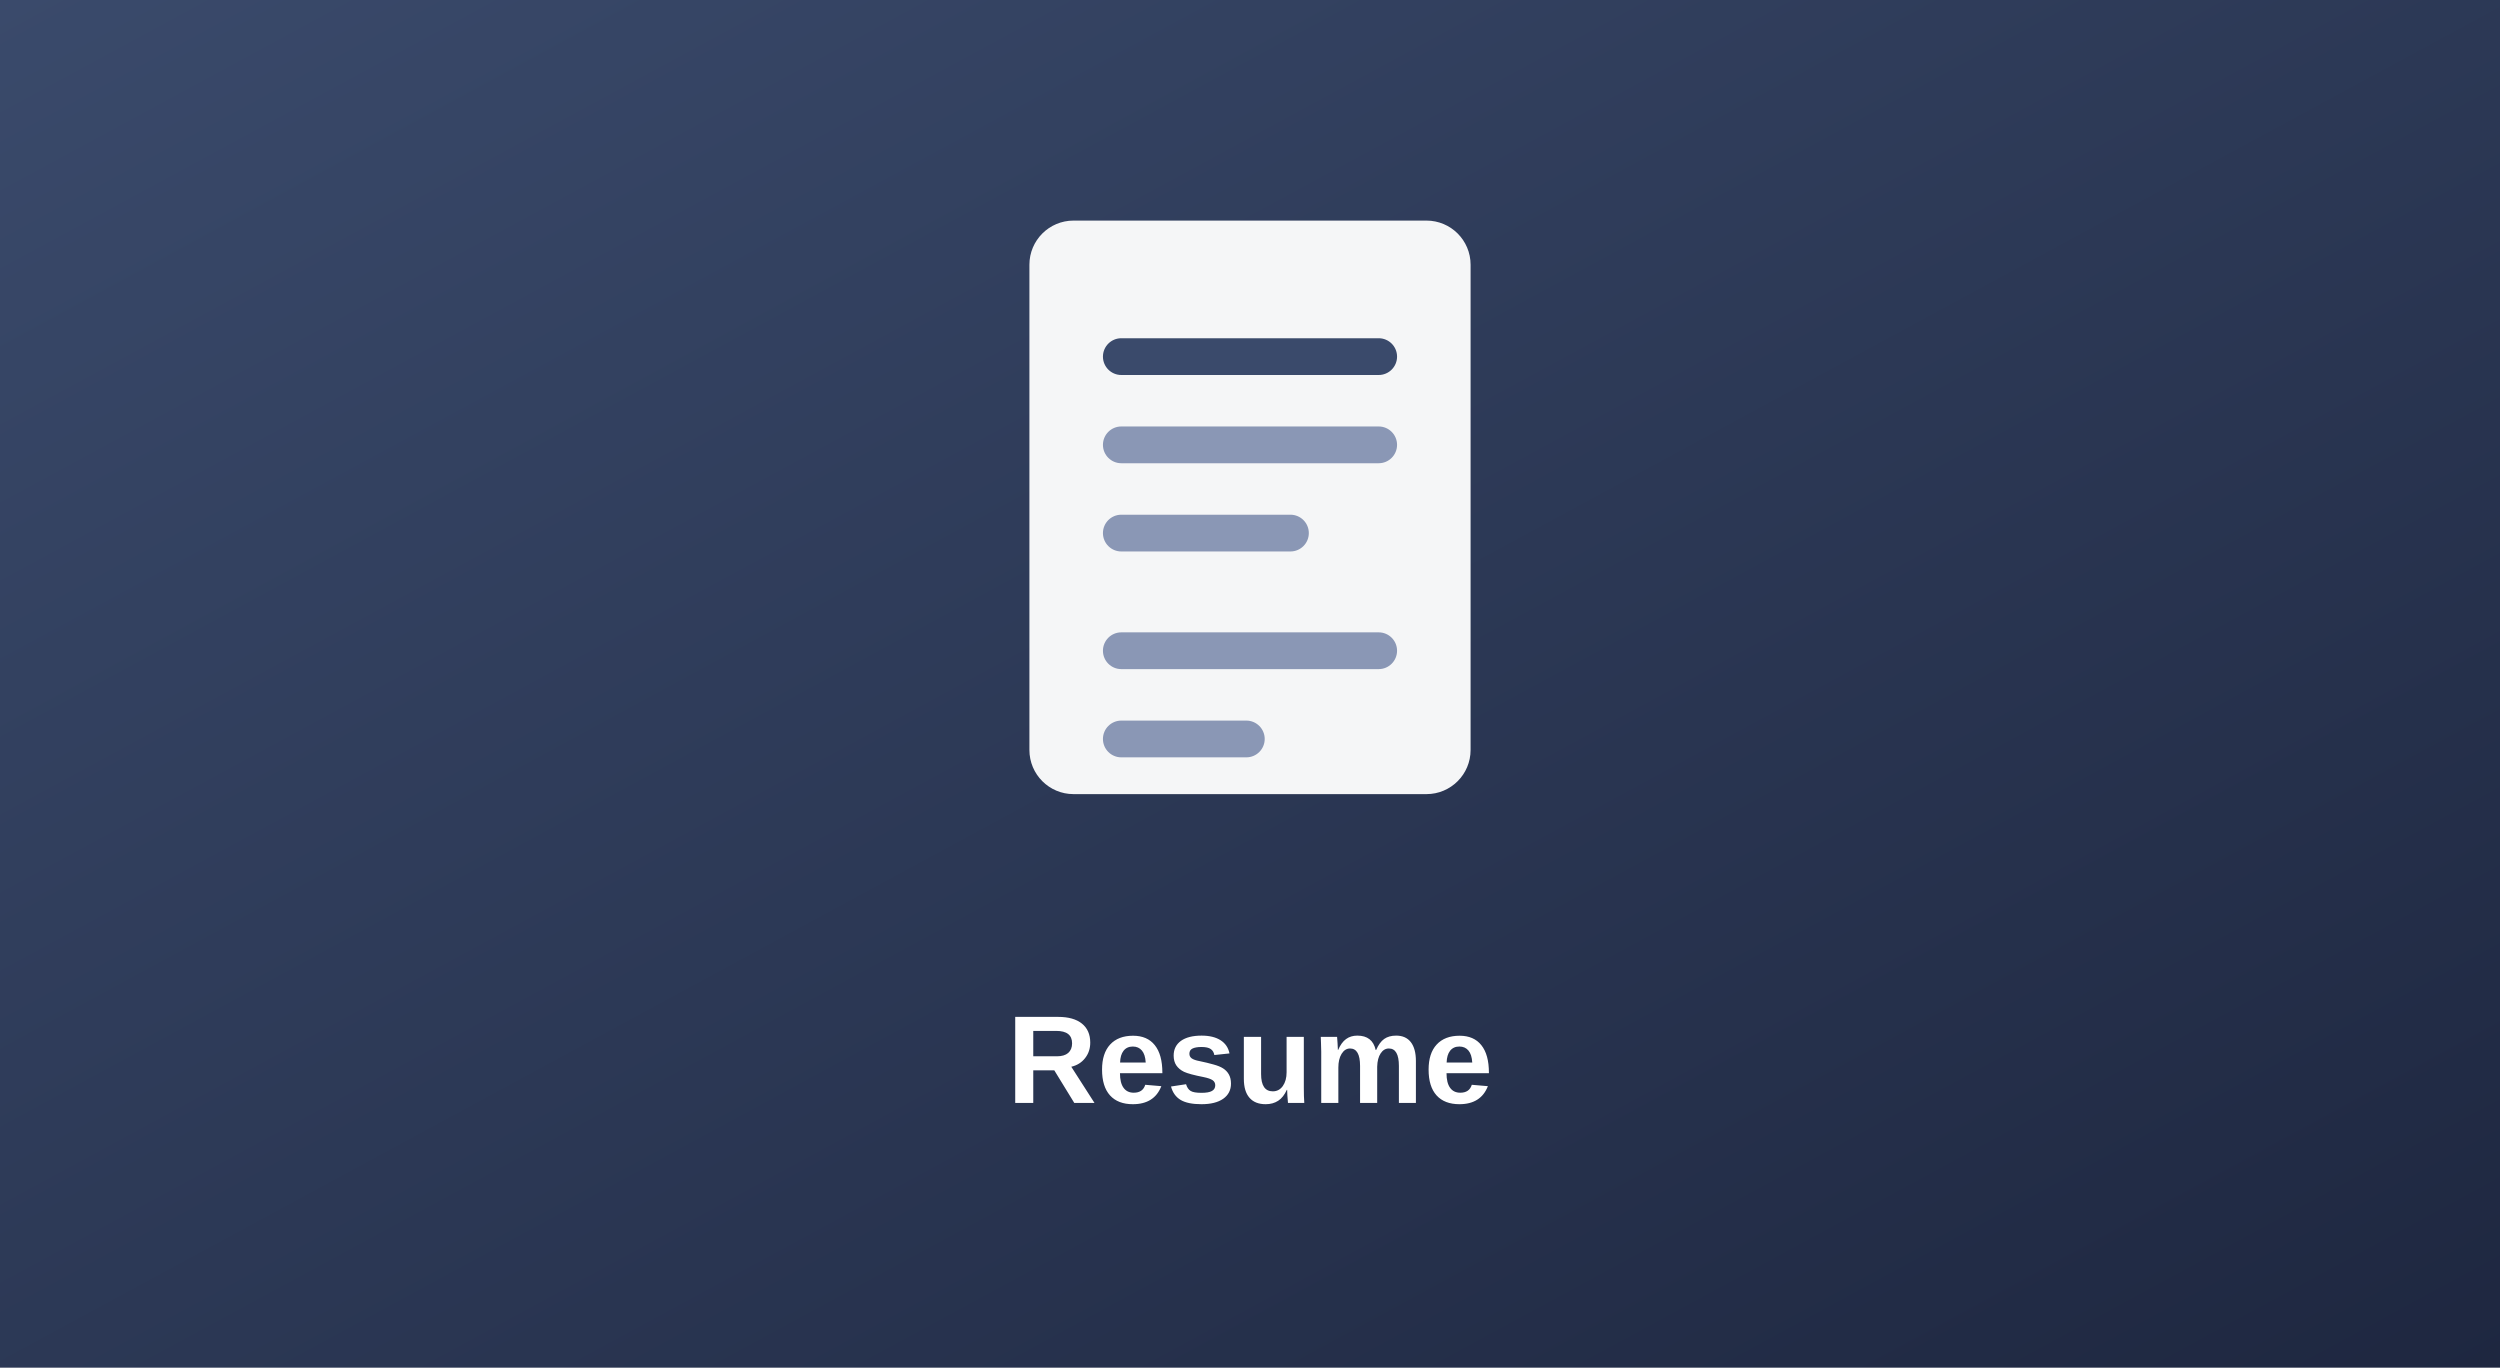
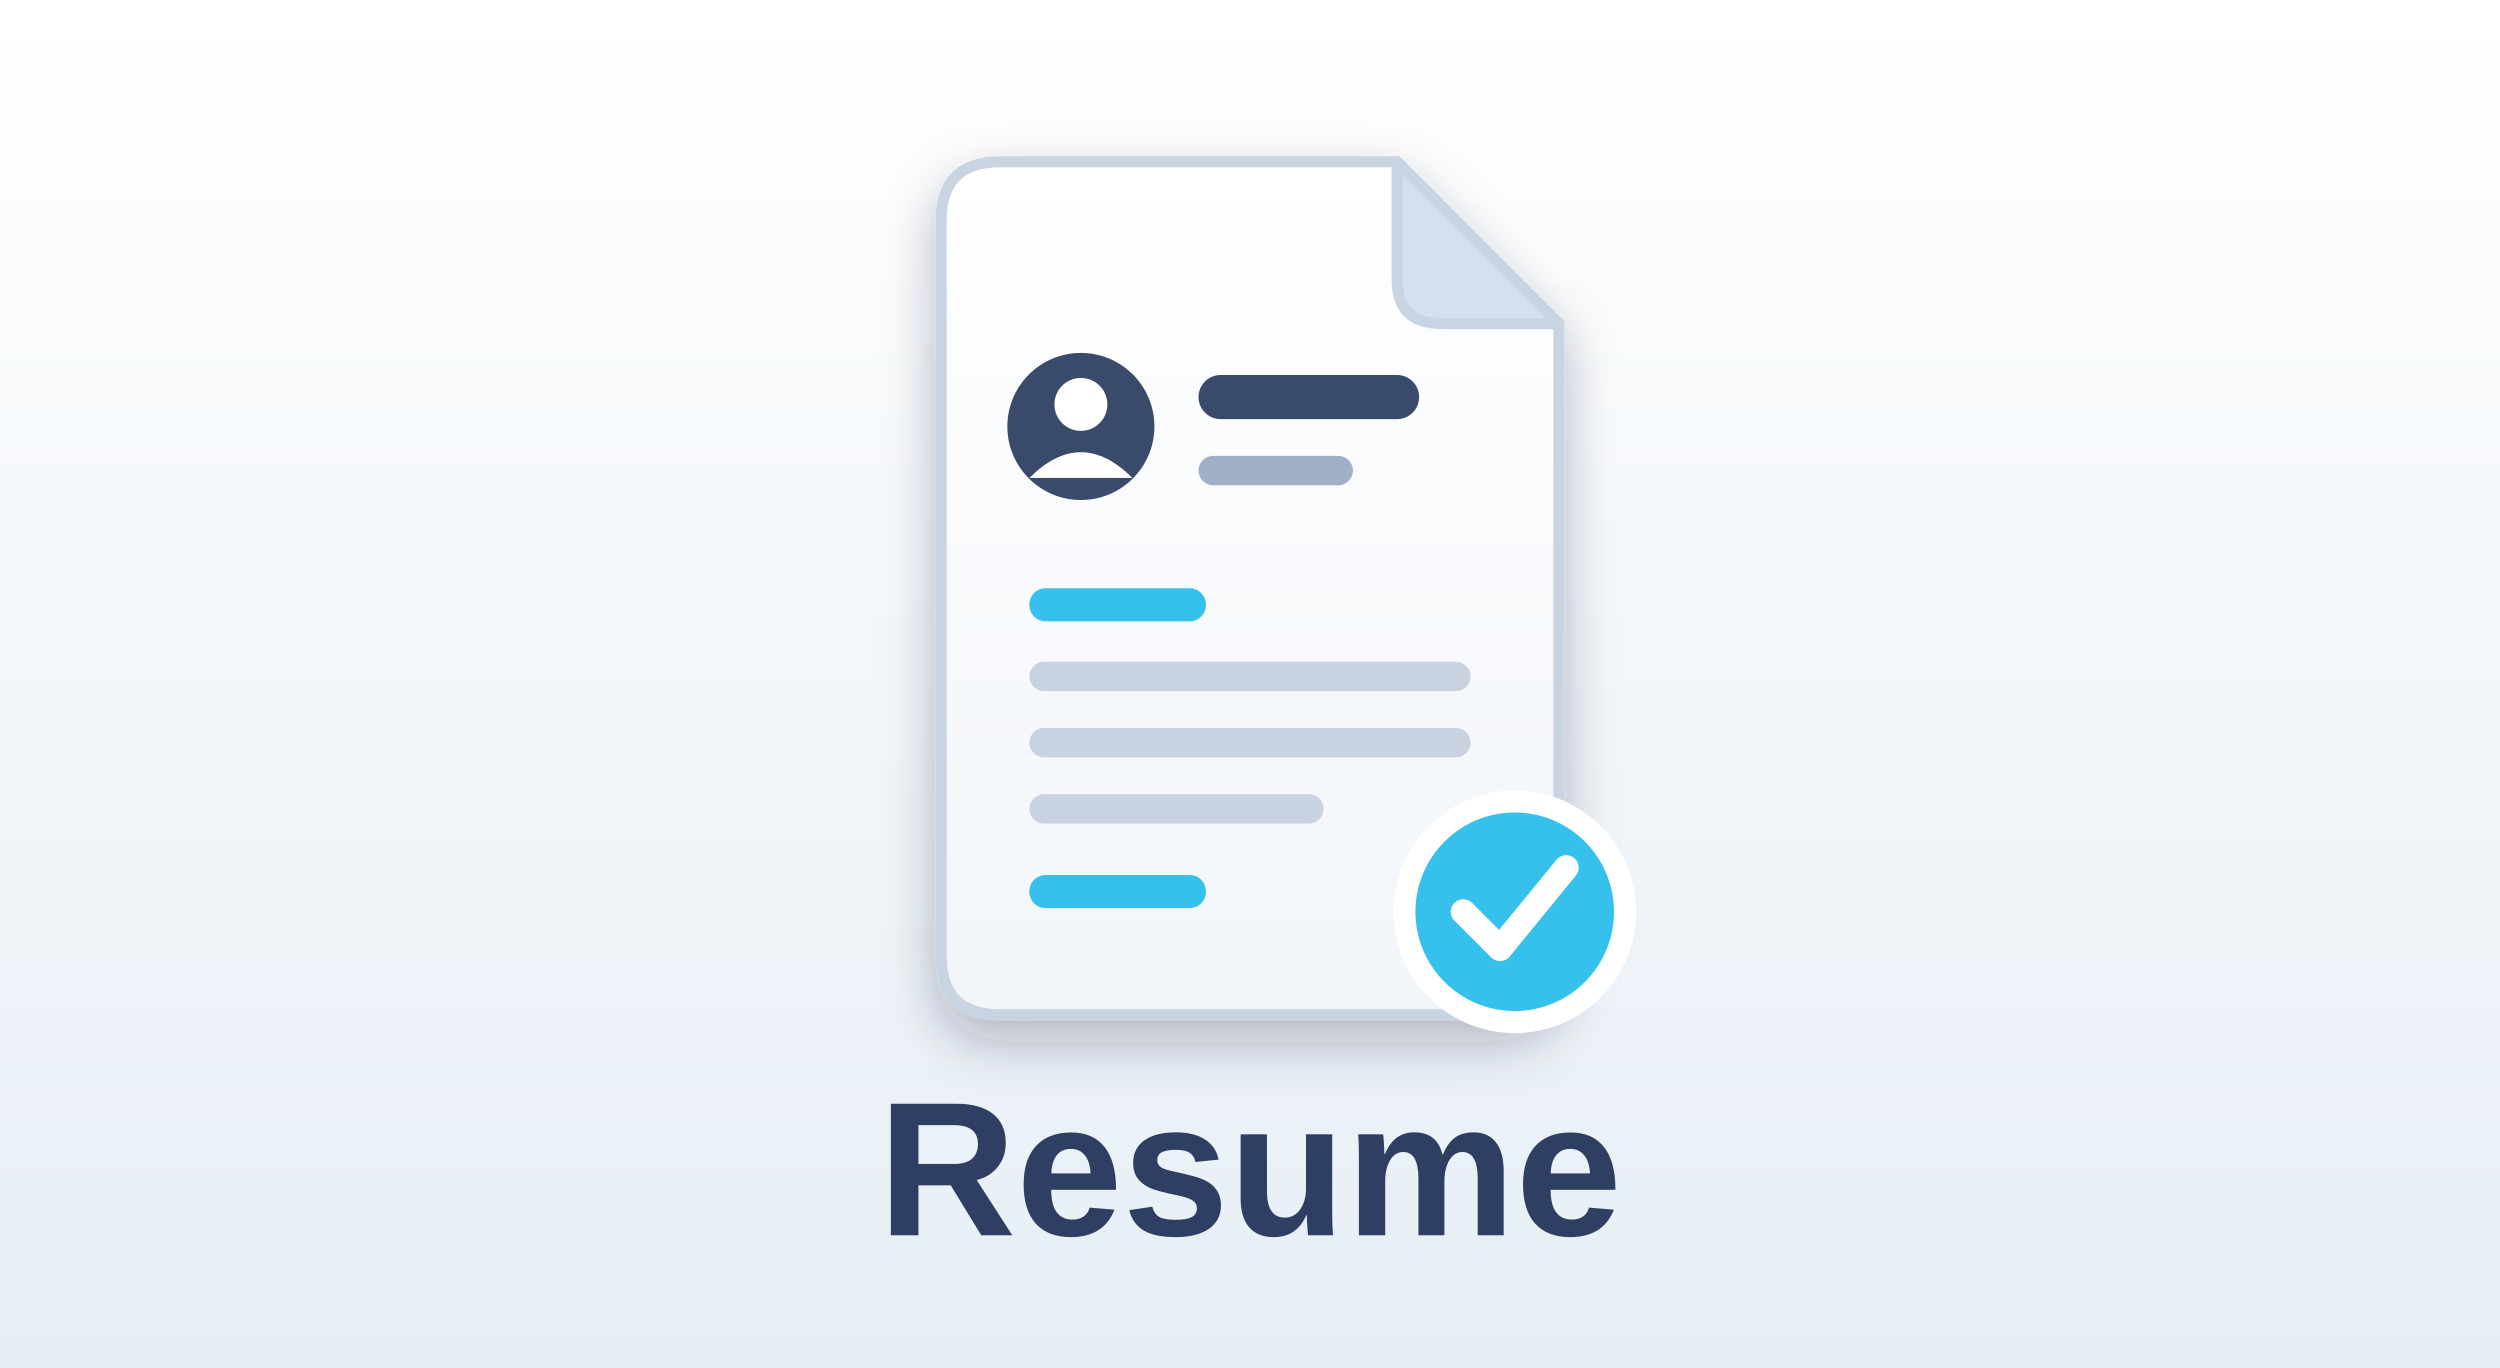
<svg xmlns="http://www.w3.org/2000/svg" viewBox="0 0 340 186" width="340" height="186">
  <defs>
-     <linearGradient id="bg" x1="0%" y1="0%" x2="100%" y2="100%">
-       <stop offset="0%" stop-color="#3a4a6b" />
-       <stop offset="100%" stop-color="#1e2740" />
+     <linearGradient id="bg" x1="0%" y1="0%" x2="0%" y2="100%">
+       <stop offset="0%" stop-color="#ffffff" />
+       <stop offset="100%" stop-color="#e6eef5" />
    </linearGradient>
+     <linearGradient id="page" x1="0%" y1="0%" x2="0%" y2="100%">
+       <stop offset="0%" stop-color="#ffffff" />
+       <stop offset="100%" stop-color="#f1f5fa" />
+     </linearGradient>
+     <filter id="shadow" x="-20%" y="-20%" width="140%" height="150%">
+       <feDropShadow dx="0" dy="3" stdDeviation="3.5" flood-color="#1e2740" flood-opacity="0.28" />
+     </filter>
  </defs>
  <rect width="340" height="186" fill="url(#bg)" />
-   <rect x="140" y="30" width="60" height="78" rx="6" fill="white" opacity="0.95" />
-   <rect x="150" y="46" width="40" height="5" rx="2.5" fill="#3a4a6b" />
-   <rect x="150" y="58" width="40" height="5" rx="2.5" fill="#8a97b5" />
-   <rect x="150" y="70" width="28" height="5" rx="2.5" fill="#8a97b5" />
-   <rect x="150" y="86" width="40" height="5" rx="2.5" fill="#8a97b5" />
-   <rect x="150" y="98" width="22" height="5" rx="2.5" fill="#8a97b5" />
-   <text x="170" y="150" font-family="'Nunito',Arial,sans-serif" font-weight="800" font-size="17" fill="white" text-anchor="middle">Resume</text>
+   <g filter="url(#shadow)">
+     <path d="M136 22 H190 L212 44 V130 Q212 138 204 138 H136 Q128 138 128 130 V30 Q128 22 136 22 Z" fill="url(#page)" stroke="#c9d4e2" stroke-width="1.5" />
+   </g>
+   <path d="M190 22 V38 Q190 44 196 44 H212 Z" fill="#d5e0ee" stroke="#c9d4e2" stroke-width="1.5" stroke-linejoin="round" />
+   <circle cx="147" cy="58" r="10" fill="#3a4a6b" />
+   <circle cx="147" cy="55" r="3.6" fill="#fff" />
+   <path d="M140 65 Q147 58 154 65" fill="#fff" />
+   <rect x="163" y="51" width="30" height="6" rx="3" fill="#3a4a6b" />
+   <rect x="163" y="62" width="21" height="4" rx="2" fill="#9fb0c8" />
+   <rect x="140" y="80" width="24" height="4.5" rx="2.2" fill="#36c1ec" />
+   <rect x="140" y="90" width="60" height="4" rx="2" fill="#c8d2e0" />
+   <rect x="140" y="99" width="60" height="4" rx="2" fill="#c8d2e0" />
+   <rect x="140" y="108" width="40" height="4" rx="2" fill="#c8d2e0" />
+   <rect x="140" y="119" width="24" height="4.5" rx="2.2" fill="#36c1ec" />
+   <circle cx="206" cy="124" r="15" fill="#36c1ec" stroke="#ffffff" stroke-width="3" />
+   <polyline points="199,124 204,129 213,118" fill="none" stroke="#ffffff" stroke-width="3.4" stroke-linecap="round" stroke-linejoin="round" />
+   <text x="170" y="168" font-family="'Nunito',Arial,sans-serif" font-weight="900" font-size="26" fill="#2f3f63" text-anchor="middle">Resume</text>
</svg>
